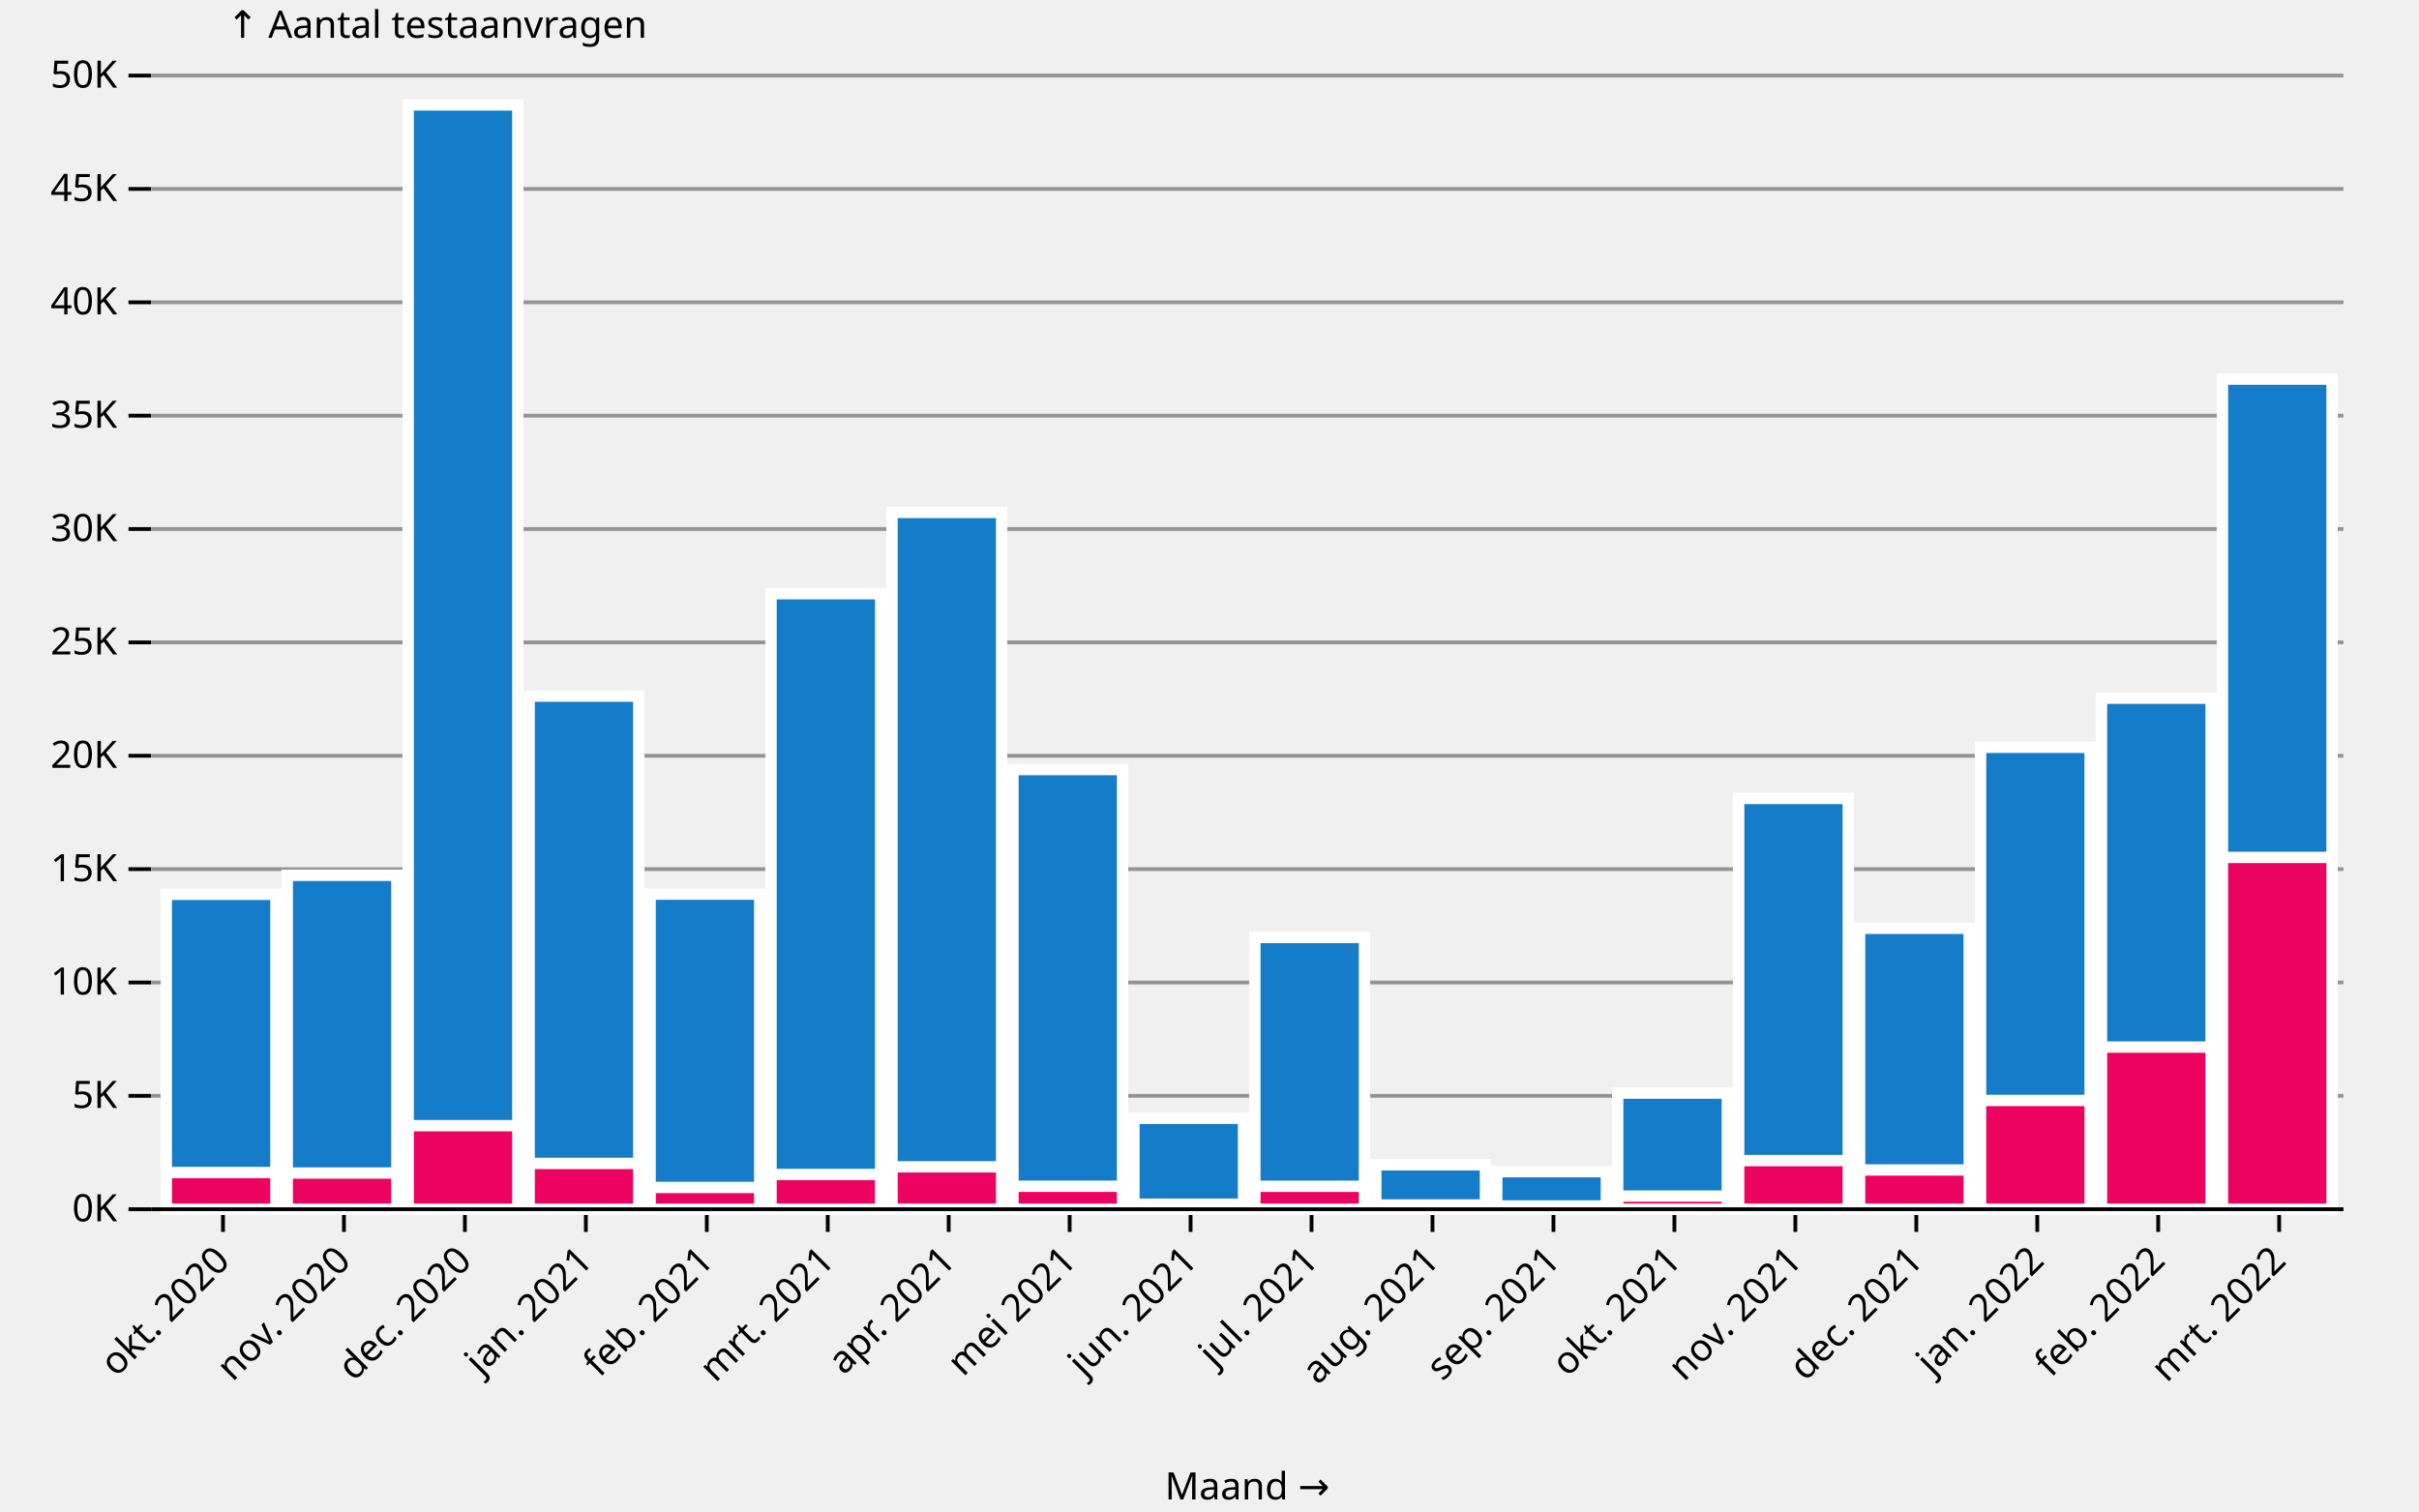
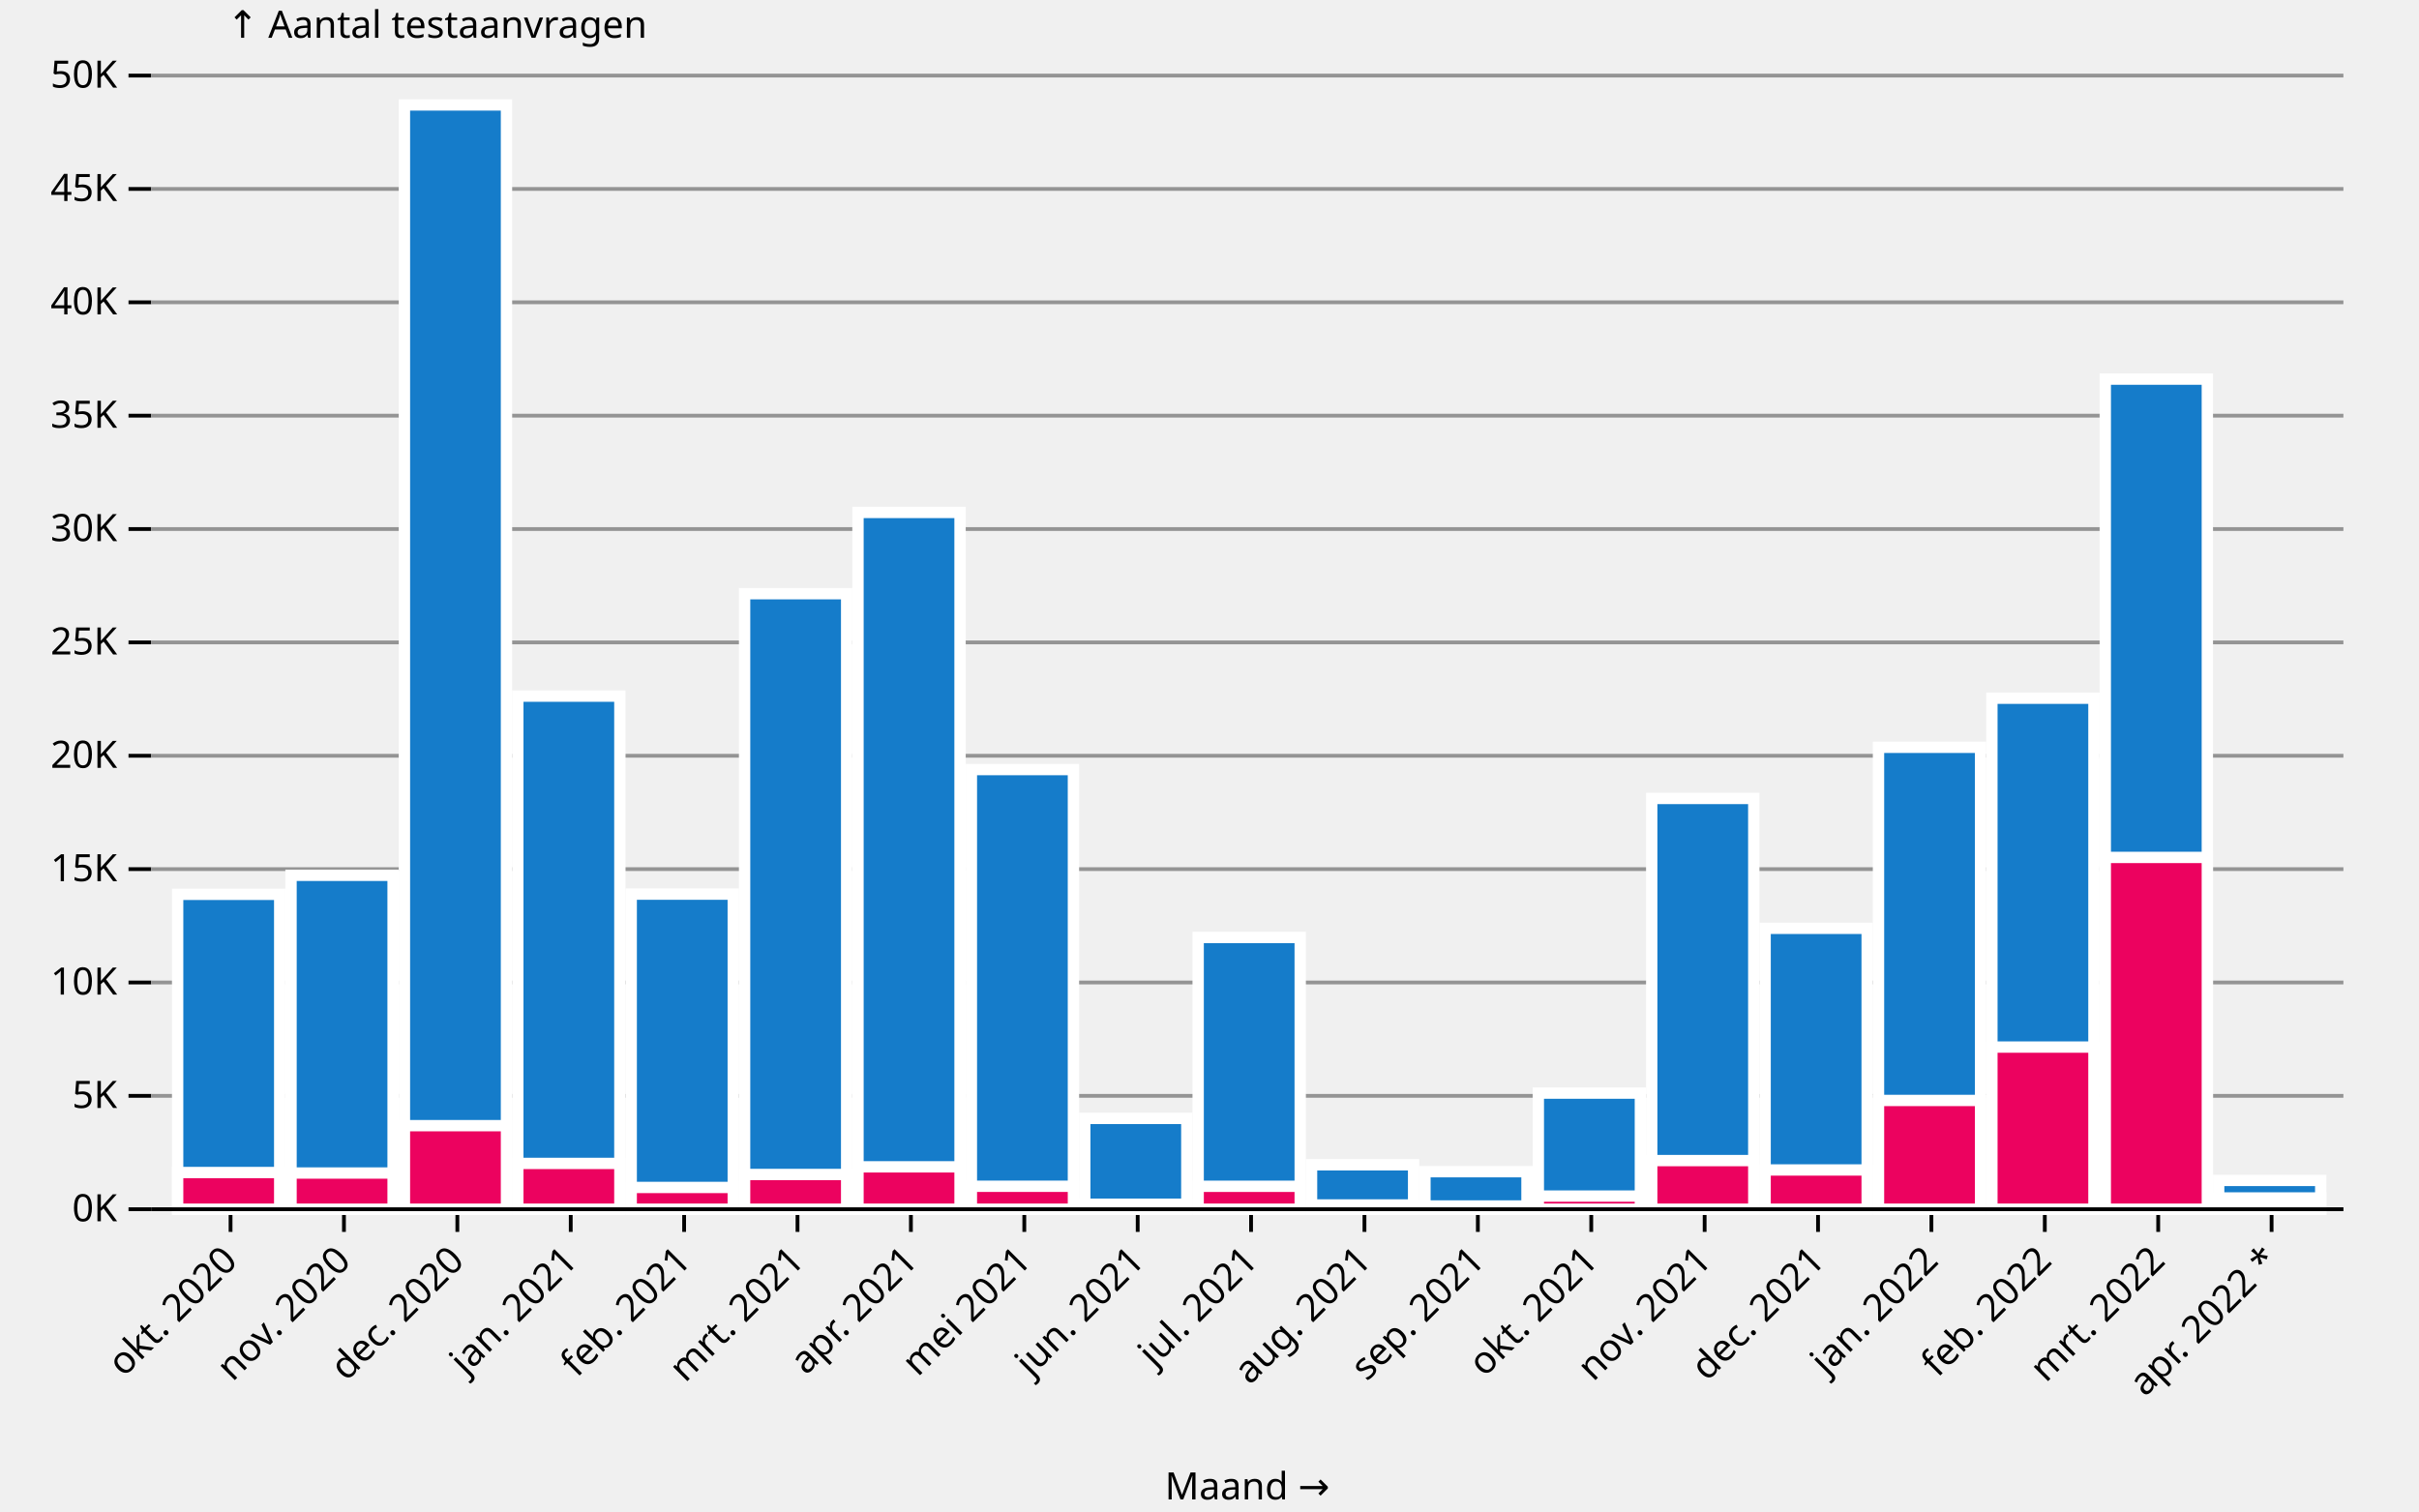
<svg xmlns="http://www.w3.org/2000/svg" class="plot-9e1b856ca2f26" fill="currentColor" font-family="system-ui, sans-serif" font-size="10" text-anchor="middle" width="640" height="400" viewBox="0 0 640 400">
  <style>
        line[stroke-opacity] {
            stroke-opacity: 1;
            stroke: #949494;
        }
</style>
  <style>
-         .plot-6394485549899 {
+         .plot-407be623b47dd {
          display: block;
          background: white;
          height: auto;
          height: intrinsic;
          max-width: 100%;
        }
-         .plot-6394485549899 text,
-         .plot-6394485549899 tspan {
+         .plot-407be623b47dd text,
+         .plot-407be623b47dd tspan {
          white-space: pre;
        }
      </style>
  <g aria-label="y-axis" aria-description="↑ Aantal testaanvragen" transform="translate(40,0)" fill="none" text-anchor="end" font-variant="tabular-nums">
    <g class="tick" opacity="1" transform="translate(0,320)">
      <line stroke="currentColor" x2="-6" />
      <line stroke="currentColor" x2="580" stroke-opacity="0.1" />
      <text fill="currentColor" x="-9" dy="0.32em">0K</text>
    </g>
    <g class="tick" opacity="1" transform="translate(0,290)">
      <line stroke="currentColor" x2="-6" />
      <line stroke="currentColor" x2="580" stroke-opacity="0.1" />
      <text fill="currentColor" x="-9" dy="0.32em">5K</text>
    </g>
    <g class="tick" opacity="1" transform="translate(0,260)">
      <line stroke="currentColor" x2="-6" />
      <line stroke="currentColor" x2="580" stroke-opacity="0.1" />
      <text fill="currentColor" x="-9" dy="0.32em">10K</text>
    </g>
    <g class="tick" opacity="1" transform="translate(0,230)">
      <line stroke="currentColor" x2="-6" />
      <line stroke="currentColor" x2="580" stroke-opacity="0.1" />
      <text fill="currentColor" x="-9" dy="0.32em">15K</text>
    </g>
    <g class="tick" opacity="1" transform="translate(0,200)">
      <line stroke="currentColor" x2="-6" />
      <line stroke="currentColor" x2="580" stroke-opacity="0.1" />
      <text fill="currentColor" x="-9" dy="0.32em">20K</text>
    </g>
    <g class="tick" opacity="1" transform="translate(0,170)">
      <line stroke="currentColor" x2="-6" />
      <line stroke="currentColor" x2="580" stroke-opacity="0.1" />
      <text fill="currentColor" x="-9" dy="0.32em">25K</text>
    </g>
    <g class="tick" opacity="1" transform="translate(0,140)">
      <line stroke="currentColor" x2="-6" />
      <line stroke="currentColor" x2="580" stroke-opacity="0.1" />
      <text fill="currentColor" x="-9" dy="0.32em">30K</text>
    </g>
    <g class="tick" opacity="1" transform="translate(0,110)">
      <line stroke="currentColor" x2="-6" />
      <line stroke="currentColor" x2="580" stroke-opacity="0.1" />
      <text fill="currentColor" x="-9" dy="0.32em">35K</text>
    </g>
    <g class="tick" opacity="1" transform="translate(0,80)">
      <line stroke="currentColor" x2="-6" />
      <line stroke="currentColor" x2="580" stroke-opacity="0.1" />
      <text fill="currentColor" x="-9" dy="0.32em">40K</text>
    </g>
    <g class="tick" opacity="1" transform="translate(0,50)">
      <line stroke="currentColor" x2="-6" />
      <line stroke="currentColor" x2="580" stroke-opacity="0.1" />
      <text fill="currentColor" x="-9" dy="0.32em">45K</text>
    </g>
    <g class="tick" opacity="1" transform="translate(0,20)">
      <line stroke="currentColor" x2="-6" />
      <line stroke="currentColor" x2="580" stroke-opacity="0.1" />
      <text fill="currentColor" x="-9" dy="0.32em">50K</text>
    </g>
    <text fill="currentColor" transform="translate(20,20)" dy="-1em" text-anchor="start">↑ Aantal testaanvragen</text>
  </g>
  <g aria-label="x-axis" aria-description="Maand →" transform="translate(0,320)" fill="none" text-anchor="middle">
-     <g class="tick" opacity="1" transform="translate(59,0)">
+     <g class="tick" opacity="1" transform="translate(61,0)">
      <line stroke="currentColor" y2="6" />
      <text fill="currentColor" dy="0.32em" transform="translate(0, 11.82843) rotate(-45)" text-anchor="end">okt. 2020</text>
    </g>
    <g class="tick" opacity="1" transform="translate(91,0)">
      <line stroke="currentColor" y2="6" />
      <text fill="currentColor" dy="0.32em" transform="translate(0, 11.82843) rotate(-45)" text-anchor="end">nov. 2020</text>
    </g>
-     <g class="tick" opacity="1" transform="translate(123,0)">
+     <g class="tick" opacity="1" transform="translate(121,0)">
      <line stroke="currentColor" y2="6" />
      <text fill="currentColor" dy="0.32em" transform="translate(0, 11.82843) rotate(-45)" text-anchor="end">dec. 2020</text>
    </g>
-     <g class="tick" opacity="1" transform="translate(155,0)">
+     <g class="tick" opacity="1" transform="translate(151,0)">
      <line stroke="currentColor" y2="6" />
      <text fill="currentColor" dy="0.32em" transform="translate(0, 11.82843) rotate(-45)" text-anchor="end">jan. 2021</text>
    </g>
-     <g class="tick" opacity="1" transform="translate(187,0)">
+     <g class="tick" opacity="1" transform="translate(181,0)">
      <line stroke="currentColor" y2="6" />
      <text fill="currentColor" dy="0.32em" transform="translate(0, 11.82843) rotate(-45)" text-anchor="end">feb. 2021</text>
    </g>
-     <g class="tick" opacity="1" transform="translate(219,0)">
+     <g class="tick" opacity="1" transform="translate(211,0)">
      <line stroke="currentColor" y2="6" />
      <text fill="currentColor" dy="0.32em" transform="translate(0, 11.82843) rotate(-45)" text-anchor="end">mrt. 2021</text>
    </g>
-     <g class="tick" opacity="1" transform="translate(251,0)">
+     <g class="tick" opacity="1" transform="translate(241,0)">
      <line stroke="currentColor" y2="6" />
      <text fill="currentColor" dy="0.32em" transform="translate(0, 11.82843) rotate(-45)" text-anchor="end">apr. 2021</text>
    </g>
-     <g class="tick" opacity="1" transform="translate(283,0)">
+     <g class="tick" opacity="1" transform="translate(271,0)">
      <line stroke="currentColor" y2="6" />
      <text fill="currentColor" dy="0.32em" transform="translate(0, 11.82843) rotate(-45)" text-anchor="end">mei 2021</text>
    </g>
-     <g class="tick" opacity="1" transform="translate(315,0)">
+     <g class="tick" opacity="1" transform="translate(301,0)">
      <line stroke="currentColor" y2="6" />
      <text fill="currentColor" dy="0.32em" transform="translate(0, 11.82843) rotate(-45)" text-anchor="end">jun. 2021</text>
    </g>
-     <g class="tick" opacity="1" transform="translate(347,0)">
+     <g class="tick" opacity="1" transform="translate(331,0)">
      <line stroke="currentColor" y2="6" />
      <text fill="currentColor" dy="0.32em" transform="translate(0, 11.82843) rotate(-45)" text-anchor="end">jul. 2021</text>
    </g>
-     <g class="tick" opacity="1" transform="translate(379,0)">
+     <g class="tick" opacity="1" transform="translate(361,0)">
      <line stroke="currentColor" y2="6" />
      <text fill="currentColor" dy="0.32em" transform="translate(0, 11.82843) rotate(-45)" text-anchor="end">aug. 2021</text>
    </g>
-     <g class="tick" opacity="1" transform="translate(411,0)">
+     <g class="tick" opacity="1" transform="translate(391,0)">
      <line stroke="currentColor" y2="6" />
      <text fill="currentColor" dy="0.32em" transform="translate(0, 11.82843) rotate(-45)" text-anchor="end">sep. 2021</text>
    </g>
-     <g class="tick" opacity="1" transform="translate(443,0)">
+     <g class="tick" opacity="1" transform="translate(421,0)">
      <line stroke="currentColor" y2="6" />
      <text fill="currentColor" dy="0.32em" transform="translate(0, 11.82843) rotate(-45)" text-anchor="end">okt. 2021</text>
    </g>
-     <g class="tick" opacity="1" transform="translate(475,0)">
+     <g class="tick" opacity="1" transform="translate(451,0)">
      <line stroke="currentColor" y2="6" />
      <text fill="currentColor" dy="0.32em" transform="translate(0, 11.82843) rotate(-45)" text-anchor="end">nov. 2021</text>
    </g>
-     <g class="tick" opacity="1" transform="translate(507,0)">
+     <g class="tick" opacity="1" transform="translate(481,0)">
      <line stroke="currentColor" y2="6" />
      <text fill="currentColor" dy="0.32em" transform="translate(0, 11.82843) rotate(-45)" text-anchor="end">dec. 2021</text>
    </g>
-     <g class="tick" opacity="1" transform="translate(539,0)">
+     <g class="tick" opacity="1" transform="translate(511,0)">
      <line stroke="currentColor" y2="6" />
      <text fill="currentColor" dy="0.32em" transform="translate(0, 11.82843) rotate(-45)" text-anchor="end">jan. 2022</text>
    </g>
+     <g class="tick" opacity="1" transform="translate(541,0)">
+       <line stroke="currentColor" y2="6" />
+       <text fill="currentColor" dy="0.32em" transform="translate(0, 11.82843) rotate(-45)" text-anchor="end">feb. 2022</text>
+     </g>
    <g class="tick" opacity="1" transform="translate(571,0)">
      <line stroke="currentColor" y2="6" />
-       <text fill="currentColor" dy="0.32em" transform="translate(0, 11.82843) rotate(-45)" text-anchor="end">feb. 2022</text>
-     </g>
-     <g class="tick" opacity="1" transform="translate(603,0)">
-       <line stroke="currentColor" y2="6" />
      <text fill="currentColor" dy="0.32em" transform="translate(0, 11.82843) rotate(-45)" text-anchor="end">mrt. 2022</text>
    </g>
+     <g class="tick" opacity="1" transform="translate(601,0)">
+       <line stroke="currentColor" y2="6" />
+       <text fill="currentColor" dy="0.32em" transform="translate(0, 11.82843) rotate(-45)" text-anchor="end">apr. 2022 *</text>
+     </g>
    <text fill="currentColor" transform="translate(330,80)" dy="-0.32em" text-anchor="middle">Maand →</text>
  </g>
  <g aria-label="bar" fill="#157CCA" stroke="white" stroke-width="3">
-     <rect x="44" width="29" y="236.672" height="83.328" />
-     <rect x="76" width="29" y="231.638" height="88.362" />
-     <rect x="108" width="29" y="27.77" height="292.23" />
-     <rect x="140" width="29" y="184.22" height="135.78" />
-     <rect x="172" width="29" y="236.618" height="83.382" />
-     <rect x="204" width="29" y="157.112" height="162.888" />
-     <rect x="236" width="29" y="135.608" height="184.392" />
-     <rect x="268" width="29" y="203.654" height="116.346" />
-     <rect x="300" width="29" y="295.964" height="24.036" />
-     <rect x="332" width="29" y="248.084" height="71.916" />
-     <rect x="364" width="29" y="308.24" height="11.76" />
-     <rect x="396" width="29" y="310.07" height="9.93" />
-     <rect x="428" width="29" y="289.274" height="30.726" />
-     <rect x="460" width="29" y="211.298" height="108.702" />
-     <rect x="492" width="29" y="245.666" height="74.334" />
-     <rect x="524" width="29" y="197.762" height="122.238" />
-     <rect x="556" width="29" y="184.772" height="135.228" />
-     <rect x="588" width="29" y="100.328" height="219.672" />
+     <rect x="47" width="27" y="236.672" height="83.328" />
+     <rect x="77" width="27" y="231.638" height="88.362" />
+     <rect x="107" width="27" y="27.77" height="292.23" />
+     <rect x="137" width="27" y="184.22" height="135.78" />
+     <rect x="167" width="27" y="236.618" height="83.382" />
+     <rect x="197" width="27" y="157.112" height="162.888" />
+     <rect x="227" width="27" y="135.608" height="184.392" />
+     <rect x="257" width="27" y="203.654" height="116.346" />
+     <rect x="287" width="27" y="295.964" height="24.036" />
+     <rect x="317" width="27" y="248.084" height="71.916" />
+     <rect x="347" width="27" y="308.24" height="11.76" />
+     <rect x="377" width="27" y="310.07" height="9.93" />
+     <rect x="407" width="27" y="289.274" height="30.726" />
+     <rect x="437" width="27" y="211.298" height="108.702" />
+     <rect x="467" width="27" y="245.666" height="74.334" />
+     <rect x="497" width="27" y="197.762" height="122.238" />
+     <rect x="527" width="27" y="184.772" height="135.228" />
+     <rect x="557" width="27" y="100.328" height="219.672" />
+     <rect x="587" width="27" y="312.38" height="7.62" />
  </g>
  <g aria-label="bar" fill="#ec025f" stroke="white" stroke-width="3">
-     <rect x="44" width="29" y="310.292" height="9.708" />
-     <rect x="76" width="29" y="310.424" height="9.576" />
-     <rect x="108" width="29" y="297.89" height="22.11" />
-     <rect x="140" width="29" y="307.88" height="12.12" />
-     <rect x="172" width="29" y="314.24" height="5.76" />
-     <rect x="204" width="29" y="310.808" height="9.192" />
-     <rect x="236" width="29" y="308.786" height="11.214" />
-     <rect x="268" width="29" y="313.928" height="6.072" />
-     <rect x="300" width="29" y="318.68" height="1.32" />
-     <rect x="332" width="29" y="313.934" height="6.066" />
-     <rect x="364" width="29" y="318.878" height="1.122" />
-     <rect x="396" width="29" y="319.148" height="0.852" />
-     <rect x="428" width="29" y="316.526" height="3.474" />
-     <rect x="460" width="29" y="307.13" height="12.87" />
-     <rect x="492" width="29" y="309.614" height="10.386" />
-     <rect x="524" width="29" y="291.218" height="28.782" />
-     <rect x="556" width="29" y="277.094" height="42.906" />
-     <rect x="588" width="29" y="226.904" height="93.096" />
+     <rect x="47" width="27" y="310.292" height="9.708" />
+     <rect x="77" width="27" y="310.424" height="9.576" />
+     <rect x="107" width="27" y="297.89" height="22.11" />
+     <rect x="137" width="27" y="307.88" height="12.12" />
+     <rect x="167" width="27" y="314.24" height="5.76" />
+     <rect x="197" width="27" y="310.808" height="9.192" />
+     <rect x="227" width="27" y="308.786" height="11.214" />
+     <rect x="257" width="27" y="313.928" height="6.072" />
+     <rect x="287" width="27" y="318.68" height="1.32" />
+     <rect x="317" width="27" y="313.934" height="6.066" />
+     <rect x="347" width="27" y="318.878" height="1.122" />
+     <rect x="377" width="27" y="319.148" height="0.852" />
+     <rect x="407" width="27" y="316.526" height="3.474" />
+     <rect x="437" width="27" y="307.13" height="12.87" />
+     <rect x="467" width="27" y="309.614" height="10.386" />
+     <rect x="497" width="27" y="291.218" height="28.782" />
+     <rect x="527" width="27" y="277.094" height="42.906" />
+     <rect x="557" width="27" y="226.904" height="93.096" />
+     <rect x="587" width="27" y="317.024" height="2.976" />
  </g>
  <g aria-label="rule" stroke="currentColor">
    <line x1="40" x2="620" y1="320" y2="320" />
  </g>
</svg>
